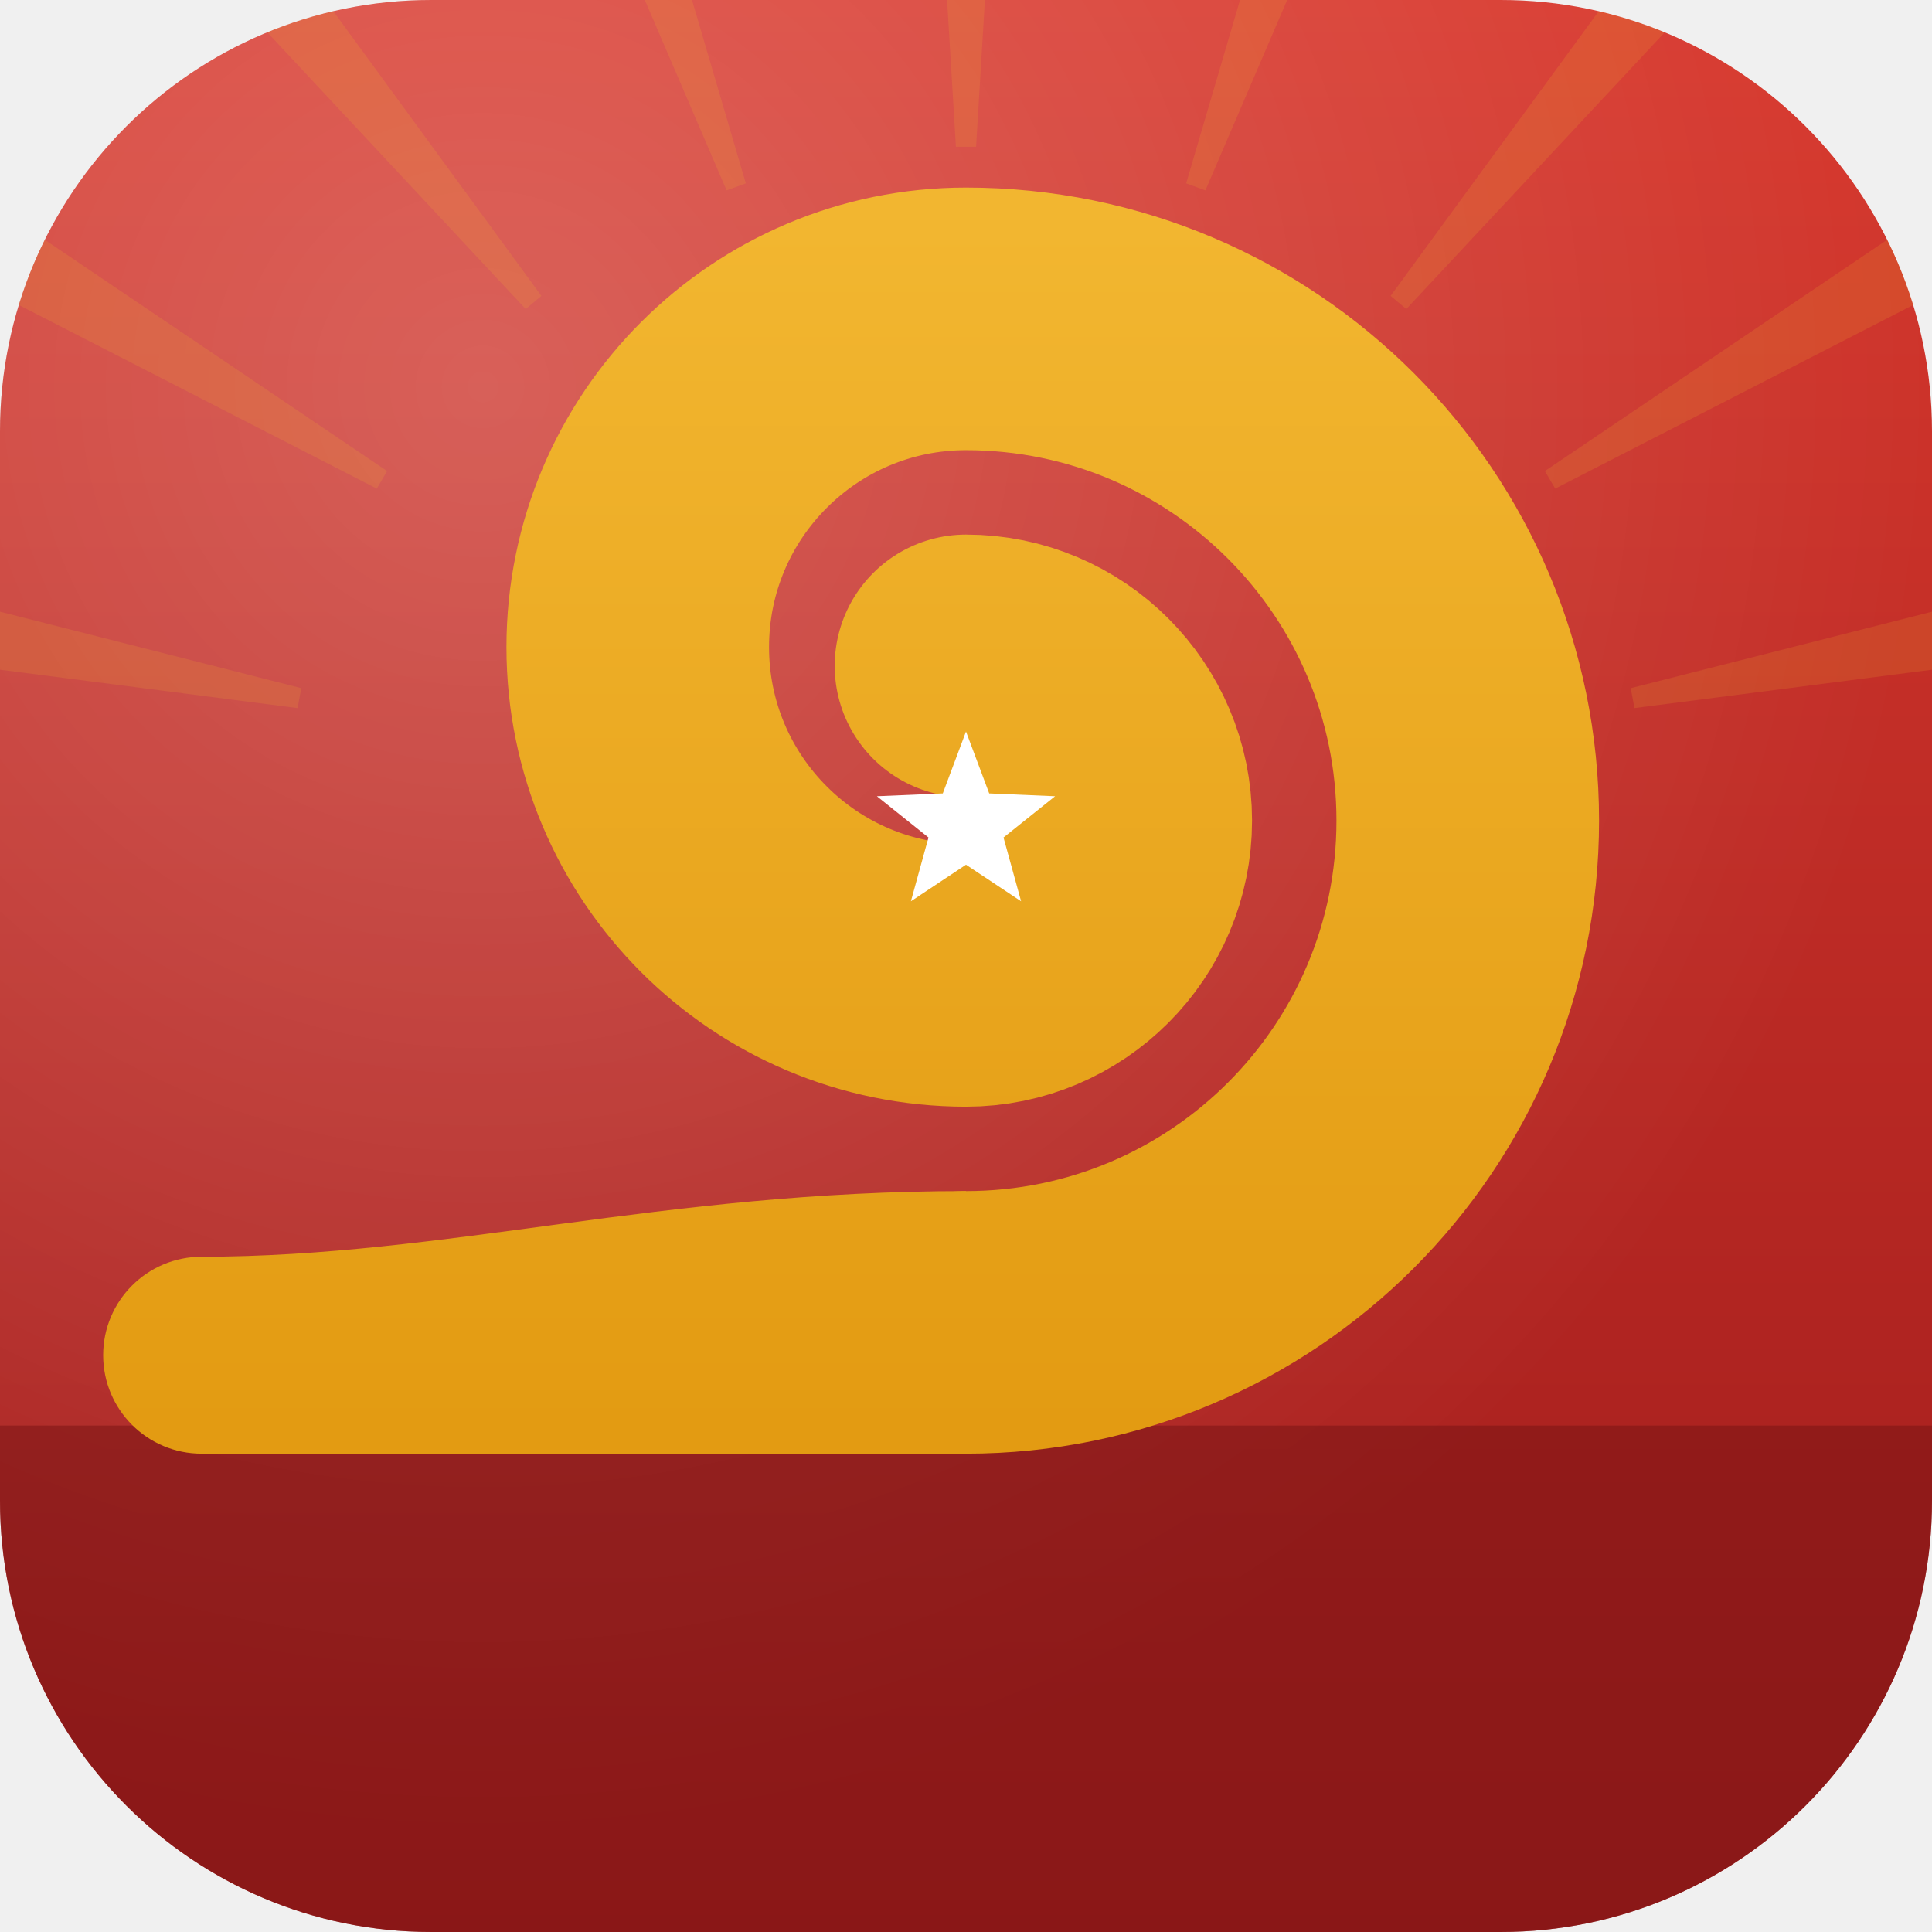
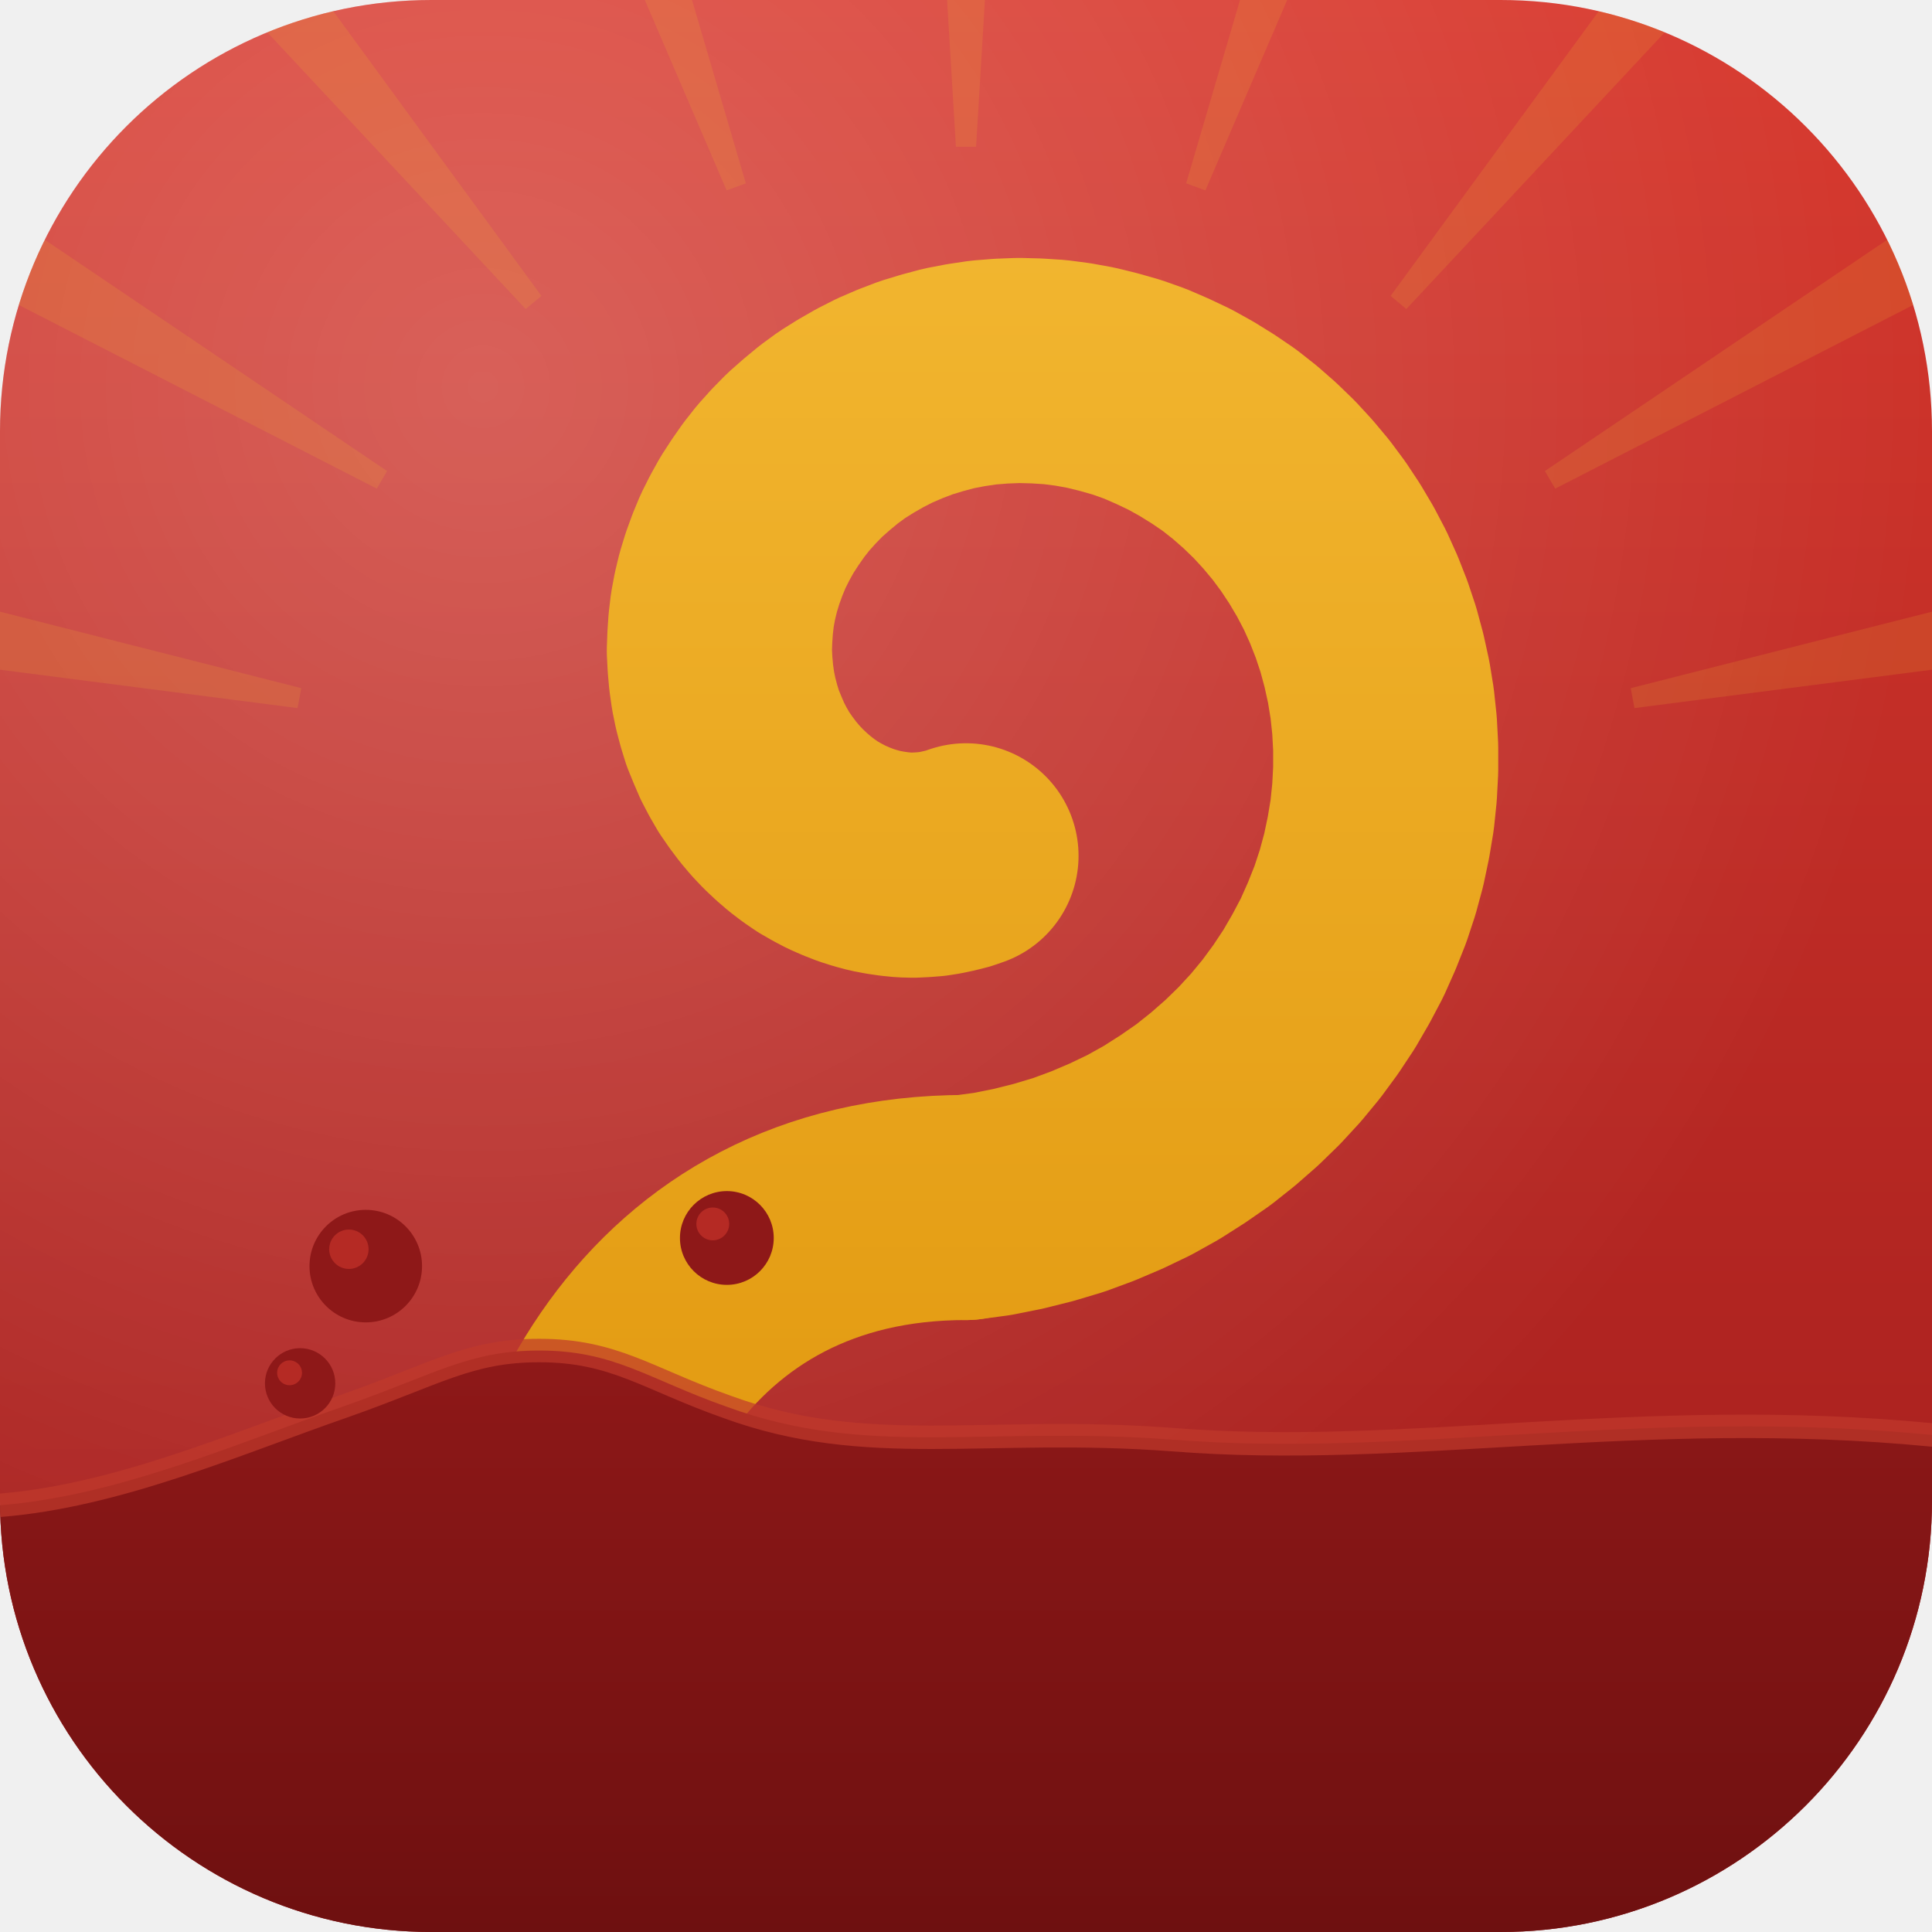
<svg xmlns="http://www.w3.org/2000/svg" width="40" height="40" viewBox="100 100 824 824" fill="none">
  <defs>
    <linearGradient id="field" x1="0" y1="100" x2="0" y2="924" gradientUnits="userSpaceOnUse">
      <stop offset="0" stop-color="#D8392E" />
      <stop offset="1" stop-color="#9E1B1B" />
    </linearGradient>
    <radialGradient id="light" cx="306" cy="265" r="618" gradientUnits="userSpaceOnUse">
-       <stop offset="0" stop-color="#fff" stop-opacity=".22" />
-       <stop offset="1" stop-color="#fff" stop-opacity="0" />
+       <stop offset="0" stop-color="#FFFFFF" stop-opacity=".22" />
+       <stop offset="1" stop-color="#FFFFFF" stop-opacity="0" />
    </radialGradient>
-     <linearGradient id="gold" x1="0" y1="196" x2="0" y2="710" gradientUnits="userSpaceOnUse">
+     <linearGradient id="gold" x1="0" y1="190" x2="0" y2="720" gradientUnits="userSpaceOnUse">
      <stop offset="0" stop-color="#F2B630" />
      <stop offset="1" stop-color="#E39B12" />
    </linearGradient>
+     <linearGradient id="soil" x1="0" y1="680" x2="0" y2="924" gradientUnits="userSpaceOnUse">
+       <stop offset="0" stop-color="#8E1818" />
+       <stop offset="1" stop-color="#6E1010" />
+     </linearGradient>
+     <linearGradient id="ray" gradientUnits="userSpaceOnUse">
+       <stop stop-color="#F2B630" />
+     </linearGradient>
+     <linearGradient id="ring" gradientUnits="userSpaceOnUse">
+       <stop stop-color="#A85F0E" />
+     </linearGradient>
+     <linearGradient id="spray" gradientUnits="userSpaceOnUse">
+       <stop stop-color="#F2B630" />
+     </linearGradient>
+     <linearGradient id="ridge" gradientUnits="userSpaceOnUse">
+       <stop stop-color="#C0392B" />
+     </linearGradient>
+     <linearGradient id="clod" gradientUnits="userSpaceOnUse">
+       <stop stop-color="#8E1818" />
+     </linearGradient>
+     <linearGradient id="clod-light" gradientUnits="userSpaceOnUse">
+       <stop stop-color="#B52A24" />
+     </linearGradient>
    <clipPath id="body">
      <rect x="100" y="100" width="824" height="824" rx="184" />
-     </clipPath>
-     <clipPath id="tail">
-       <path d="M512 628C382 628 286 656 176 656A26 26 0 0 0 176 708H512Z" />
    </clipPath>
  </defs>
  <g clip-path="url(#body)">
    <rect x="100" y="100" width="824" height="824" fill="url(#field)" />
    <rect x="100" y="100" width="824" height="824" fill="url(#light)" />
-     <path d="M797.1 402L1368.3 328.3L1353.7 251.8L795.5 393.5ZM763.3 308.4L1275.8 45.5L1236.1 -21.5L758.9 300.9ZM699.8 231.8L1092.9 -189.2L1033 -238.8L693.1 226.2ZM614.1 181.2L841.4 -348L768.2 -374.4L605.9 178.2ZM516.3 162.6L550.9 -412.3L473.1 -412.3L507.7 162.6ZM418.1 178.2L255.8 -374.4L182.6 -348L409.9 181.2ZM330.9 226.2L-9 -238.8L-68.9 -189.2L324.2 231.8ZM265.1 300.9L-212.1 -21.5L-251.8 45.5L260.7 308.4ZM228.5 393.5L-329.7 251.8L-344.3 328.3L226.9 402Z" fill="#F2B630" fill-opacity=".16" />
-     <rect x="100" y="708" width="824" height="216" fill="#7A1414" fill-opacity=".55" />
  </g>
-   <path d="M512 608C382 608 290 636 186 636A42 42 0 0 0 186 720H512Z" fill="url(#gold)" />
-   <path d="M512 664A214 214 0 0 0 512 236A140 140 0 0 0 512 516A66 66 0 0 0 512 384" stroke="url(#gold)" stroke-width="112" stroke-linecap="round" />
-   <path d="M512 412L502.1 438.4L474 439.6L496 457.2L488.5 484.4L512 468.8L535.5 484.4L528 457.2L550 439.6L521.9 438.4Z" fill="#fff" />
+   <g clip-path="url(#body)">
+     <path d="M797.1 402L1368.3 328.3L1353.7 251.8L795.5 393.5ZM763.3 308.4L1275.8 45.5L1236.1 -21.5L758.9 300.9ZM699.8 231.8L1092.9 -189.2L1033 -238.8L693.1 226.2ZM614.1 181.2L841.4 -348L768.2 -374.4L605.9 178.2ZM516.3 162.6L550.9 -412.3L473.1 -412.3L507.7 162.6ZM418.1 178.2L255.8 -374.4L182.6 -348L409.9 181.2ZM330.9 226.2L-9 -238.8L-68.9 -189.2L324.2 231.8ZM265.1 300.9L-212.1 -21.5L-251.8 45.5L260.7 308.4ZM228.5 393.5L-329.7 251.8L-344.3 328.3L226.9 402Z" fill="url(#ray)" fill-opacity=".16" />
+   </g>
+   <g clip-path="url(#body)">
+     <path d="M330 830C330 725 384 615 512 615" stroke="url(#gold)" stroke-width="96" stroke-linecap="round" stroke-linejoin="round" />
+     <path d="M512 615 L523.2 613.5 L534.2 611.3 L545 608.6 L555.7 605.4 L566 601.6 L576.1 597.3 L585.9 592.6 L595.4 587.3 L604.5 581.5 L613.3 575.4 L621.6 568.8 L629.6 561.8 L637.1 554.5 L644.2 546.8 L650.8 538.8 L656.9 530.5 L662.6 521.9 L667.7 513.1 L672.4 504.2 L676.5 495 L680.2 485.7 L683.3 476.3 L685.9 466.7 L687.9 457.2 L689.5 447.6 L690.5 437.9 L691 428.4 L691 418.8 L690.5 409.4 L689.5 400 L688 390.8 L686 381.7 L683.6 372.8 L680.7 364.1 L677.4 355.7 L673.7 347.5 L669.5 339.5 L665 331.9 L660.1 324.5 L654.9 317.5 L649.3 310.8 L643.5 304.5 L637.3 298.5 L630.9 292.9 L624.3 287.7 L617.4 283 L610.3 278.6 L603.1 274.6 L595.7 271.1 L588.3 267.9 L580.7 265.2 L573 263 L565.3 261.1 L557.6 259.7 L549.9 258.7 L542.1 258.2 L534.5 258 L526.9 258.3 L519.4 258.9 L512 260 L504.7 261.4 L497.6 263.3 L490.7 265.4 L483.9 268 L477.4 270.8 L471.1 274 L465 277.5 L459.1 281.2 L453.5 285.3 L448.3 289.6 L443.2 294.1 L438.5 298.9 L434.1 303.8 L430 309 L426.3 314.3 L422.8 319.7 L419.7 325.3 L416.9 330.9 L414.5 336.7 L412.4 342.5 L410.6 348.4 L409.2 354.2 L408.1 360.1 L407.4 366 L407 371.9 L406.8 377.6 L407.1 383.4 L407.6 389 L408.4 394.6 L409.5 400 L410.9 405.3 L412.5 410.5 L414.5 415.4 L416.6 420.3 L419 424.9 L421.6 429.4 L424.5 433.6 L427.5 437.6 L430.7 441.4 L434.1 445 L437.6 448.3 L441.2 451.4 L445 454.3 L448.8 456.9 L452.8 459.2 L456.8 461.3 L460.9 463.1 L465 464.7 L469.1 466 L473.2 467.1 L477.4 467.9 L481.5 468.5 L485.6 468.9 L489.6 469 L493.6 468.8 L497.4 468.5 L501.2 467.9 L504.9 467.1 L508.5 466.2 L512 465" stroke="url(#gold)" stroke-width="96" stroke-linecap="round" stroke-linejoin="round" />
+     <path d="M100 742C150 738 200 716 246 700C286 686 300 676 330 676C362 676 376 688 410 700C470 722 520 708 600 714C700 722 800 700 924 712L924 924L100 924Z" fill="url(#soil)" />
+     <path d="M100 742C150 738 200 716 246 700C286 686 300 676 330 676C362 676 376 688 410 700C470 722 520 708 600 714C700 722 800 700 924 712" stroke="url(#ridge)" stroke-width="10" stroke-linecap="round" opacity=".7" />
+     <circle cx="256" cy="640" r="24" fill="url(#clod)" />
+     <circle cx="248.8" cy="632.8" r="8.4" fill="url(#clod-light)" />
+     <circle cx="410" cy="628" r="20" fill="url(#clod)" />
+     <circle cx="404" cy="622" r="7" fill="url(#clod-light)" />
+     <circle cx="228" cy="690" r="15" fill="url(#clod)" />
+     <circle cx="223.5" cy="685.5" r="5.3" fill="url(#clod-light)" />
+   </g>
</svg>
